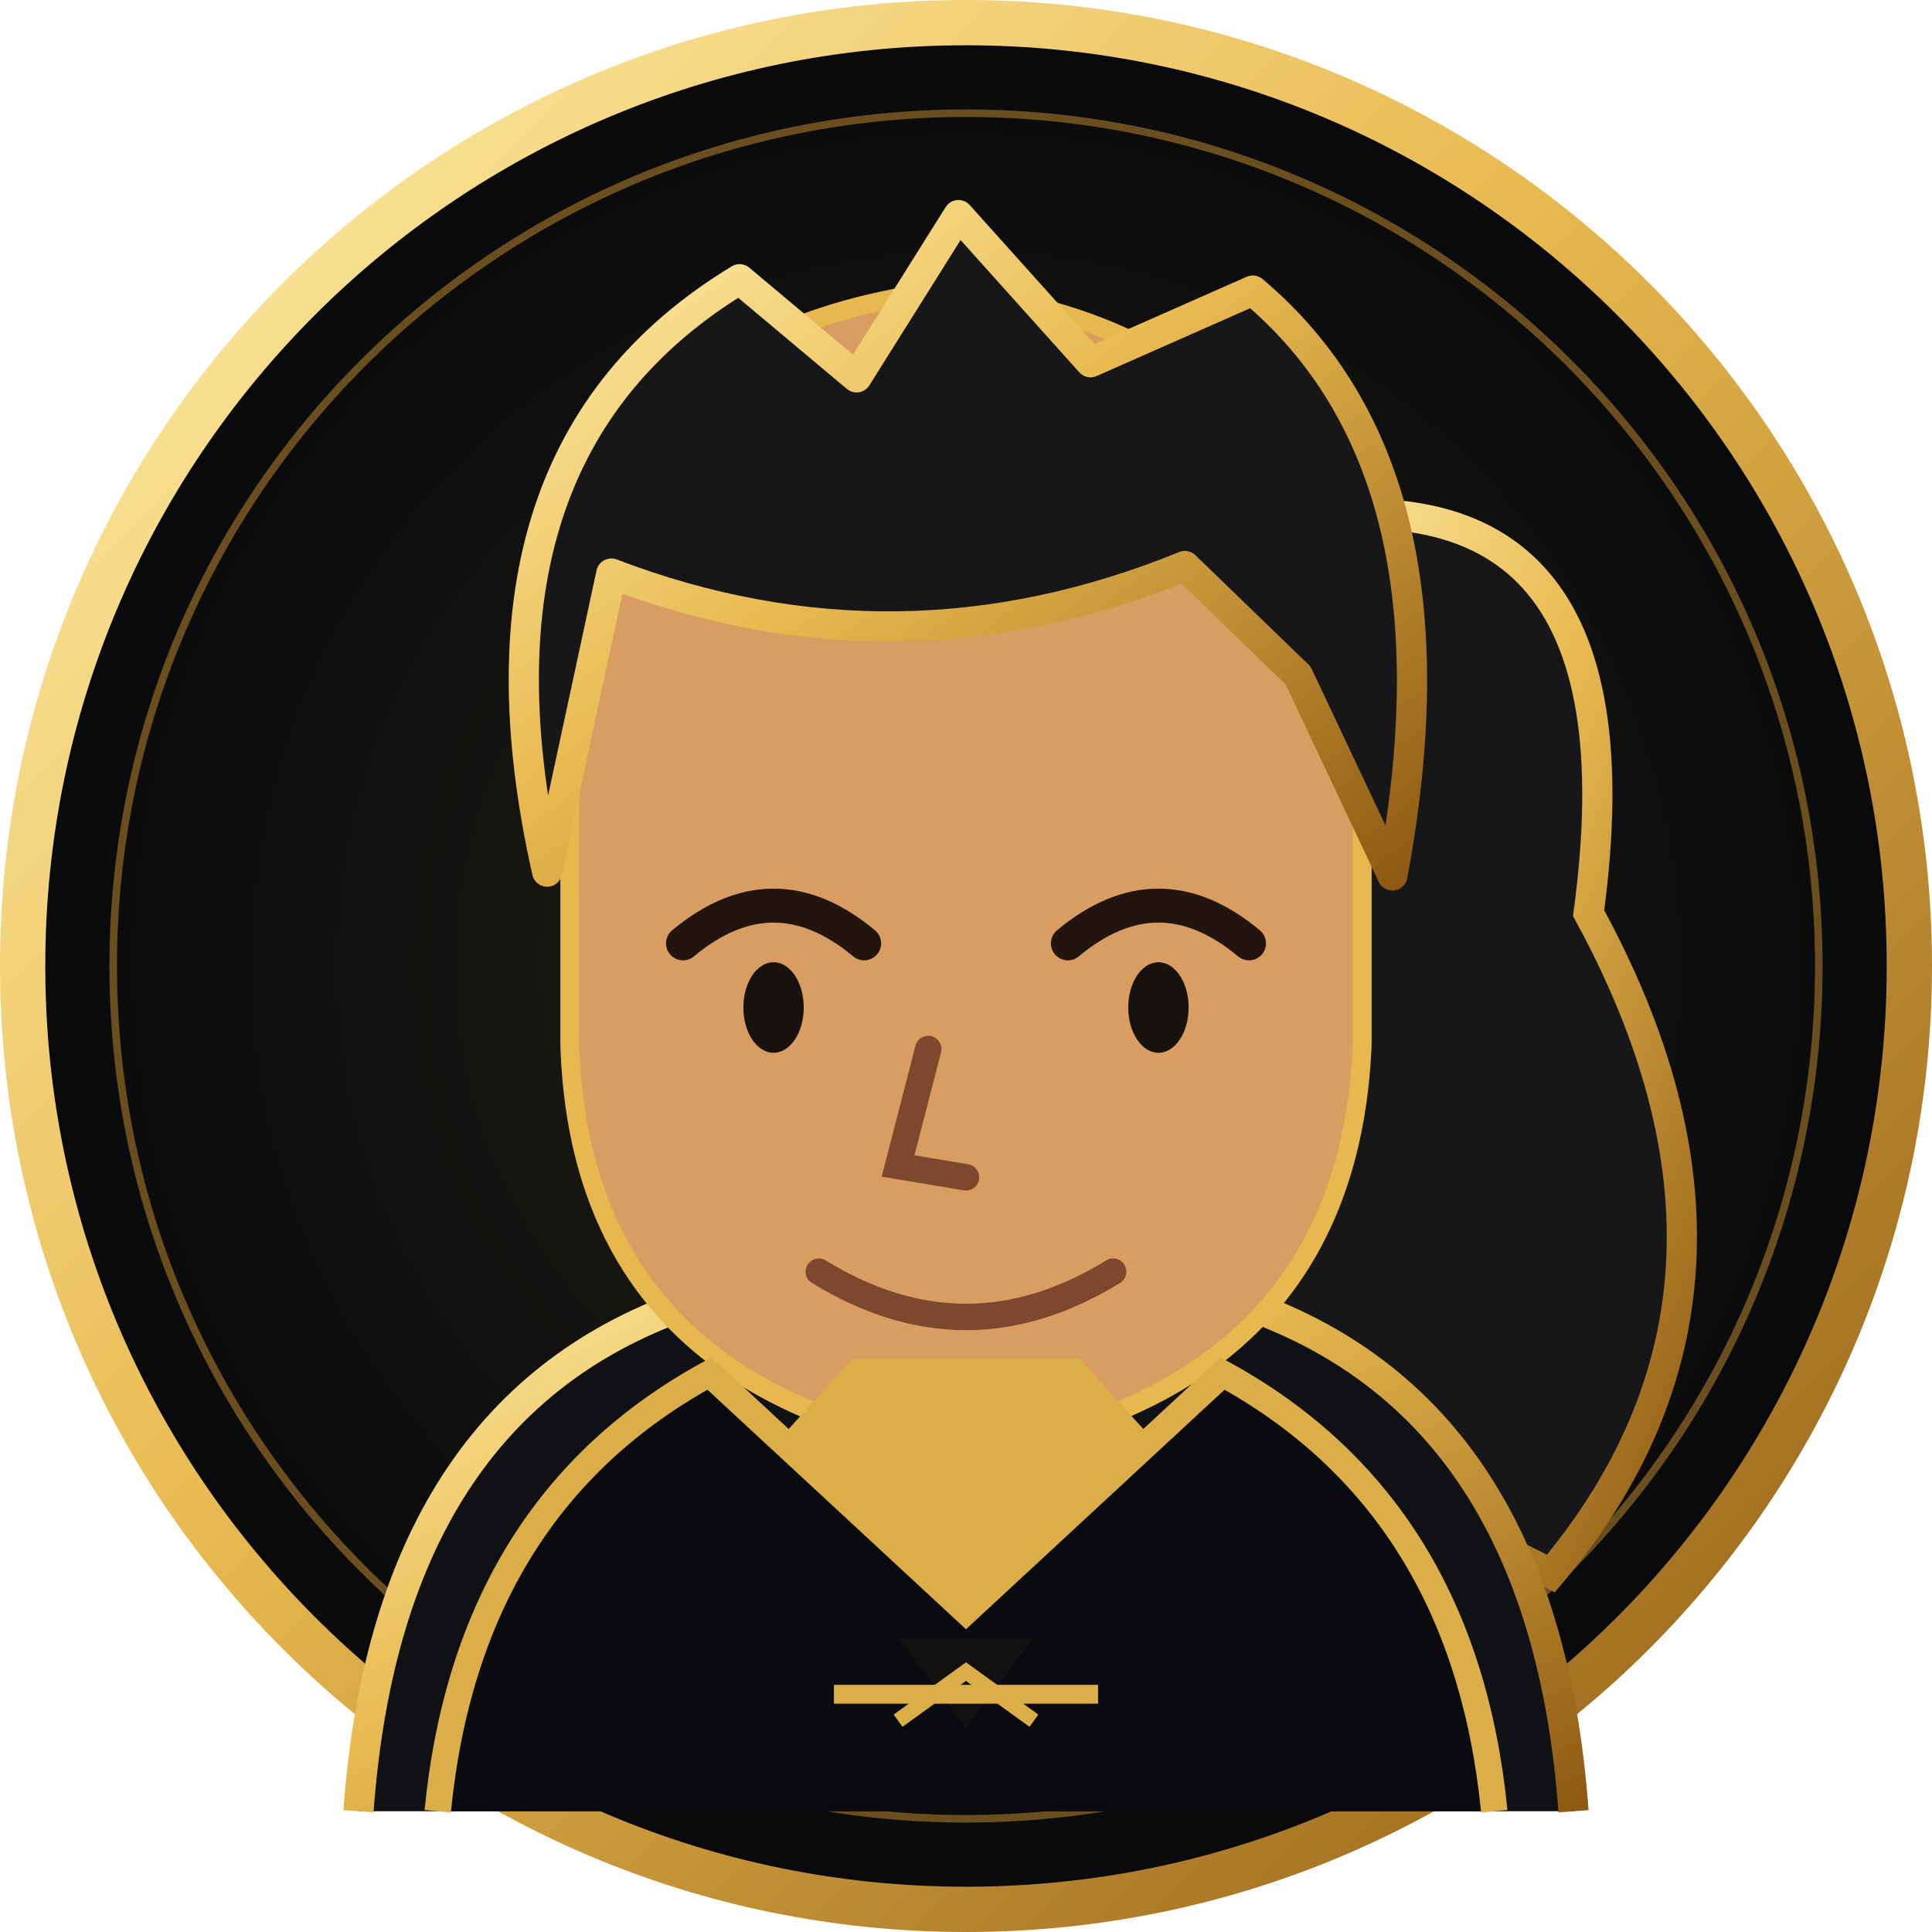
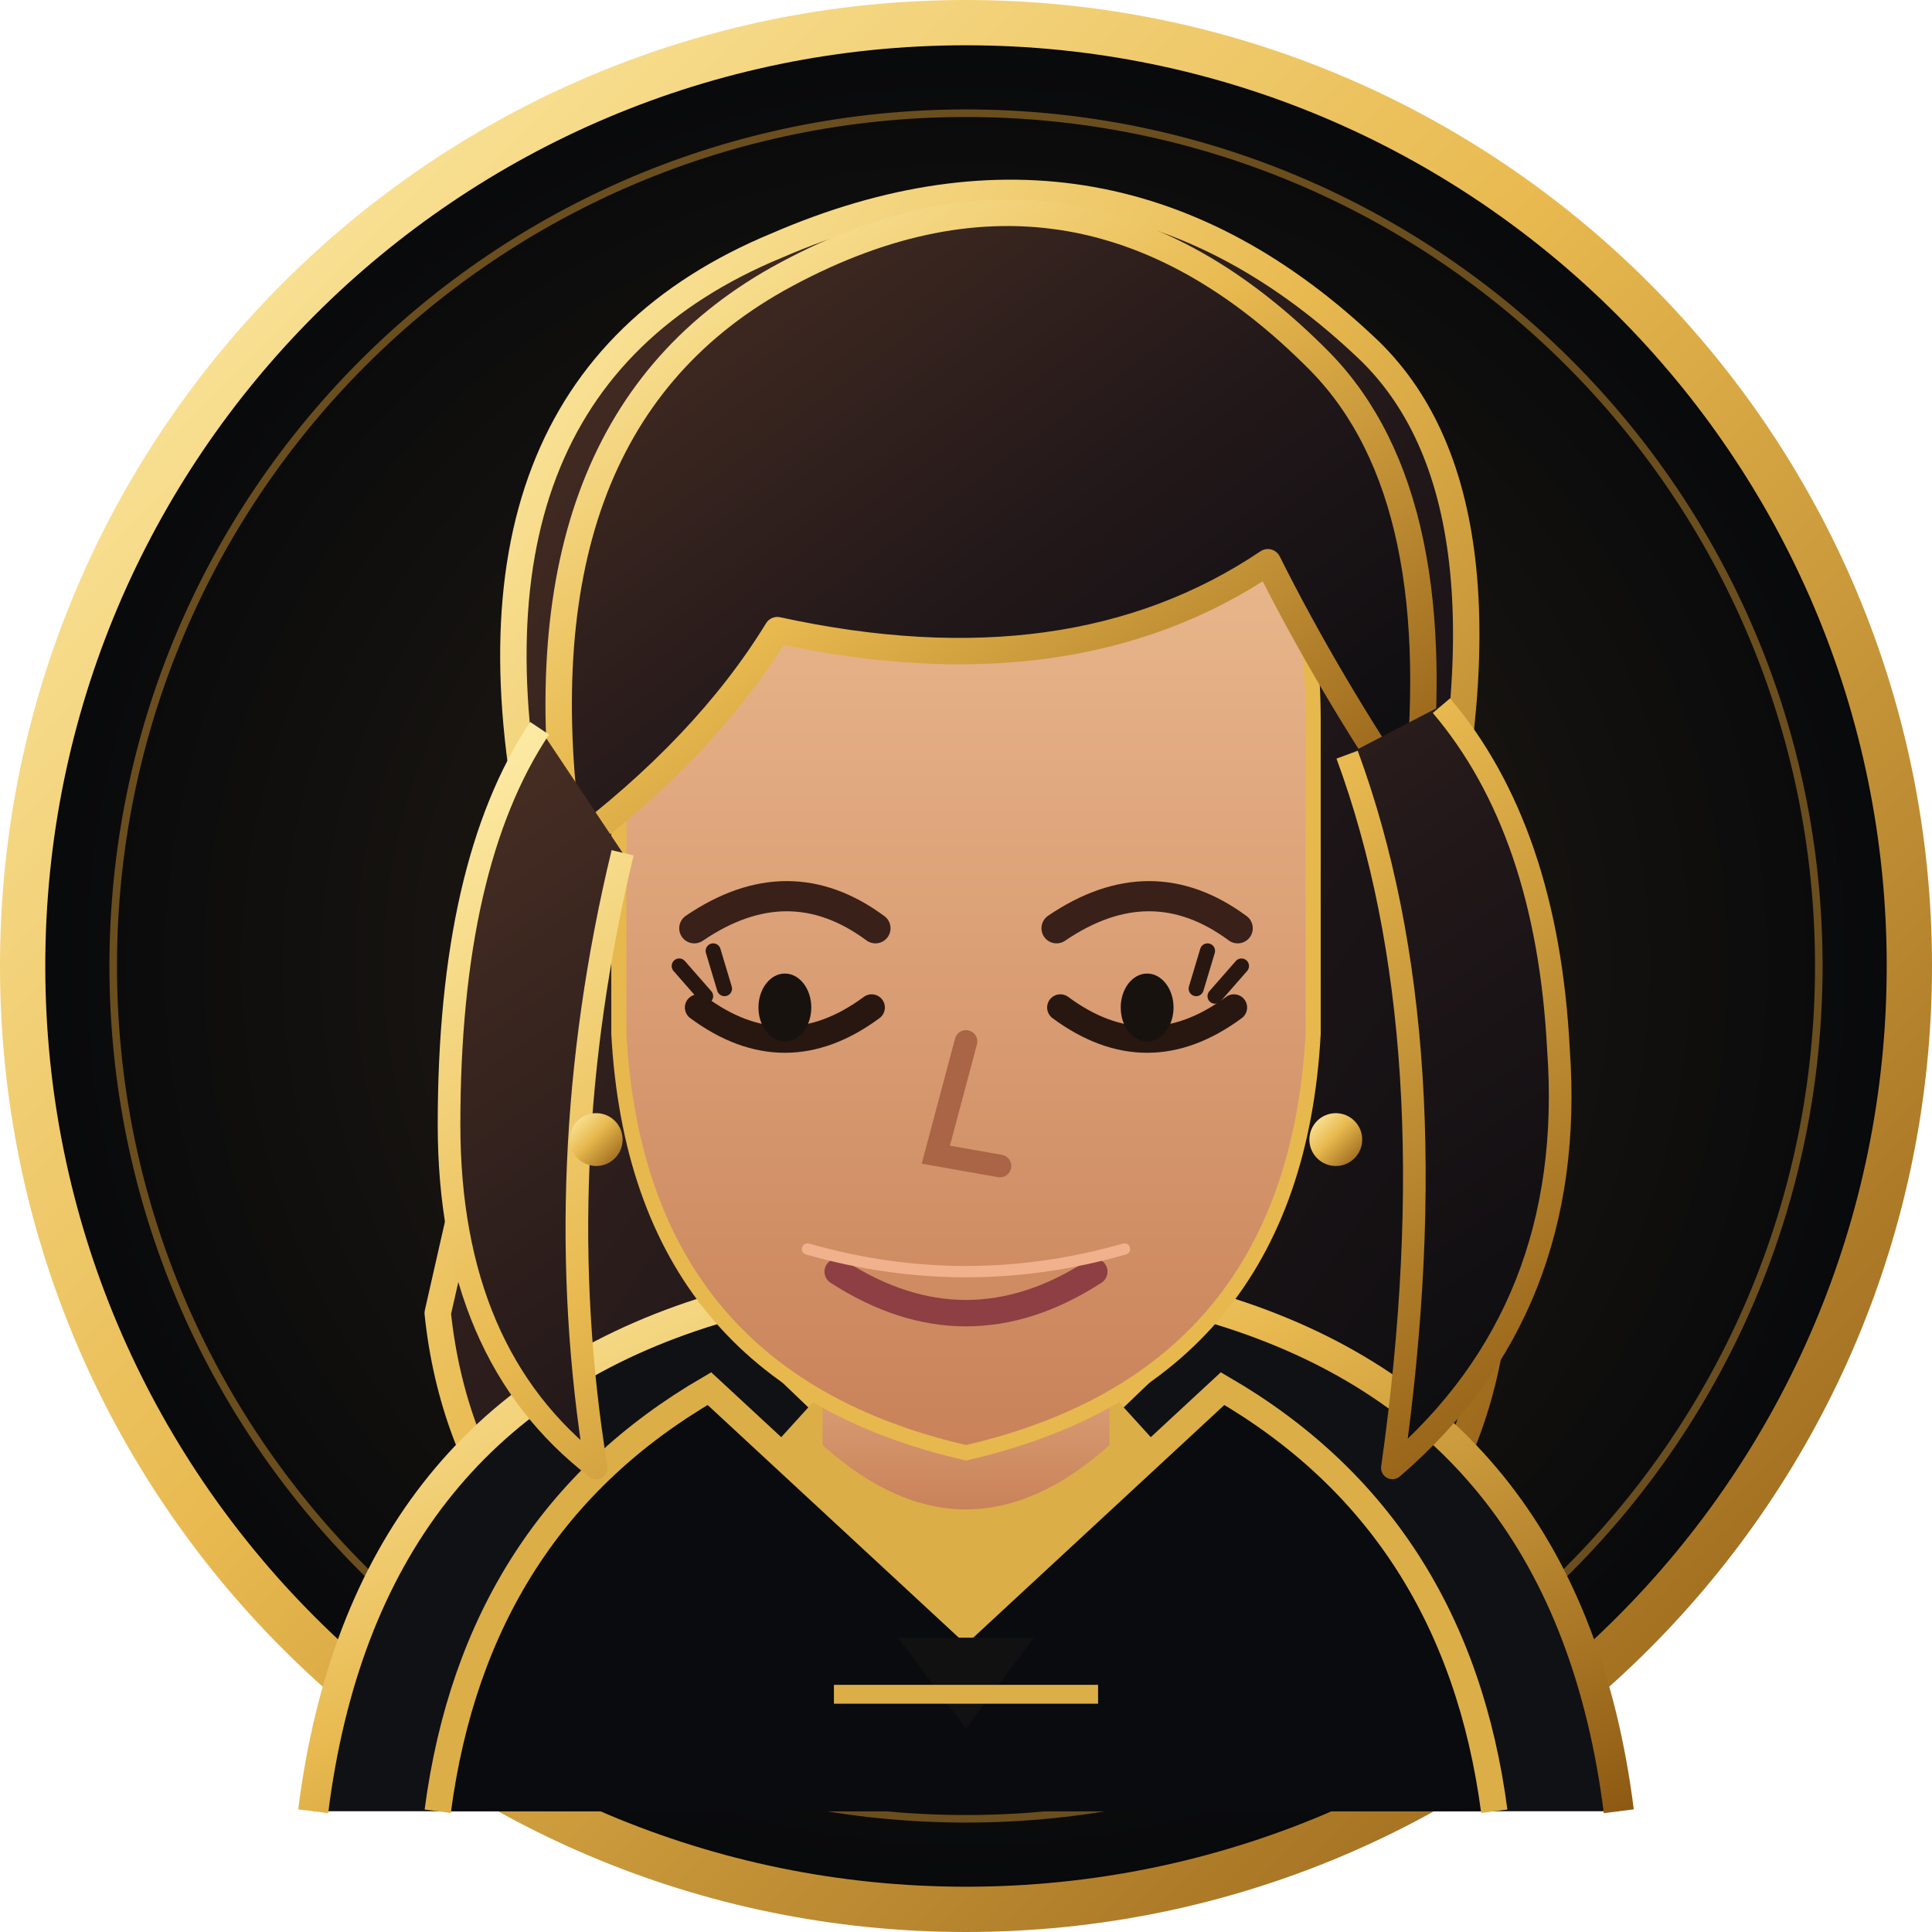
- <svg xmlns="http://www.w3.org/2000/svg" viewBox="0 0 512 512">
+ <svg xmlns="http://www.w3.org/2000/svg" viewBox="0 0 512 512" role="img" aria-label="PUNIX female member avatar">
  <defs>
    <radialGradient id="bg">
-       <stop stop-color="#242018" />
+       <stop stop-color="#292116" />
      <stop offset="1" stop-color="#08090b" />
    </radialGradient>
    <linearGradient id="gold" x2="1" y2="1">
      <stop stop-color="#fff0ae" />
      <stop offset=".45" stop-color="#e8b94f" />
      <stop offset="1" stop-color="#8e5a13" />
    </linearGradient>
+     <linearGradient id="hair" x2="1" y2="1">
+       <stop stop-color="#4b3024" />
+       <stop offset=".55" stop-color="#211719" />
+       <stop offset="1" stop-color="#090b0e" />
+     </linearGradient>
+     <linearGradient id="skin" x2="0" y2="1">
+       <stop stop-color="#f1c49a" />
+       <stop offset="1" stop-color="#c98259" />
+     </linearGradient>
  </defs>
  <circle cx="256" cy="256" r="250" fill="url(#bg)" stroke="url(#gold)" stroke-width="12" />
  <circle cx="256" cy="256" r="226" fill="none" stroke="#b9852e" stroke-opacity=".55" stroke-width="2" />
-   <path d="M330 140q108-24 91 102 54 99-10 175l-80-40 18-180z" fill="#171719" stroke="url(#gold)" stroke-width="8" />
-   <path d="M95 480q8-110 92-136l69-22 69 22q84 26 92 136" fill="#101114" stroke="url(#gold)" stroke-width="8" />
+   <path d="M143 229q-29-126 63-164 88-38 157 28 42 41 15 150l18 105q-7 67-75 104l-65-28-65 28q-68-37-75-104z" fill="url(#hair)" stroke="url(#gold)" stroke-width="7" stroke-linejoin="round" />
+   <path d="M83 480q13-103 103-132l70-22 70 22q90 29 103 132" fill="#101114" stroke="url(#gold)" stroke-width="8" />
  <path d="M185 345l71 68 71-68-22-29h-98z" fill="#e6b84e" />
-   <path d="M151 208q-12-117 99-131 111 12 111 131v69q-4 92-105 108-102-16-105-108z" fill="#d99d62" stroke="#e7b84e" stroke-width="5" />
-   <path d="M145 231q-25-111 51-157l31 26 27-43 35 39 43-19q57 48 37 155l-25-53-30-29q-76 31-152 2z" fill="#171719" stroke="url(#gold)" stroke-width="8" stroke-linejoin="round" />
-   <path d="M181 250q24-20 48 0m54 0q24-20 48 0" fill="none" stroke="#21150d" stroke-width="9" stroke-linecap="round" />
-   <ellipse cx="205" cy="267" rx="8" ry="12" fill="#17120d" />
-   <ellipse cx="307" cy="267" rx="8" ry="12" fill="#17120d" />
-   <path d="M246 278l-8 31 18 3m-39 25q39 24 78 0" fill="none" stroke="#7d482d" stroke-width="7" stroke-linecap="round" />
-   <path d="M116 480q8-81 72-116l68 63 68-63q64 35 72 116" fill="#090b0e" stroke="#dcae48" stroke-width="7" />
+   <path d="M116 480q10-76 72-112l68 63 68-63q62 36 72 112" fill="#090b0e" stroke="#dcae48" stroke-width="7" />
  <path d="M206 382l50 46 50-46-20-22h-60z" fill="#dcae48" />
  <path d="M238 434h36l-18 24z" fill="#111" />
  <path d="M221 449h70" stroke="#dcae48" stroke-width="5" />
-   <path d="M238 456l18-13 18 13" fill="none" stroke="#dcae48" stroke-width="4" />
+   <path d="M218 326h76v57q-38 34-76 0z" fill="url(#skin)" />
+   <path d="M164 191q0-94 92-105 92 11 92 105v83q-5 91-92 111-87-20-92-111z" fill="url(#skin)" stroke="#e7b84e" stroke-width="4" />
+   <path d="M151 225q-16-111 55-151 79-44 144 22 35 36 25 119-23-34-39-66-52 35-130 18-19 31-55 58z" fill="url(#hair)" stroke="url(#gold)" stroke-width="7" stroke-linejoin="round" />
+   <path d="M165 226q-20 83-7 163-39-30-39-91 0-69 24-105m214 7q28 76 12 189 49-42 44-111-3-58-31-91" fill="url(#hair)" stroke="url(#gold)" stroke-width="6" stroke-linejoin="round" />
+   <path d="M184 246q25-17 48 0m48 0q25-17 48 0" fill="none" stroke="#392018" stroke-width="8" stroke-linecap="round" />
+   <path d="M185 267q23 17 46 0m50 0q23 17 46 0" fill="none" stroke="#281710" stroke-width="7" stroke-linecap="round" />
+   <path d="M187 264l-7-8m12 6-3-10m133 12 7-8m-12 6 3-10" fill="none" stroke="#281710" stroke-width="4" stroke-linecap="round" />
+   <ellipse cx="208" cy="267" rx="7" ry="9" fill="#17120d" />
+   <ellipse cx="304" cy="267" rx="7" ry="9" fill="#17120d" />
+   <path d="M256 276l-8 30 17 3" fill="none" stroke="#a96545" stroke-width="6" stroke-linecap="round" />
+   <path d="M222 337q34 22 68 0" fill="none" stroke="#8d3f43" stroke-width="7" stroke-linecap="round" />
+   <path d="M214 331q42 12 84 0" fill="none" stroke="#f0b18c" stroke-width="3" stroke-linecap="round" />
+   <circle cx="158" cy="302" r="7" fill="url(#gold)" />
+   <circle cx="354" cy="302" r="7" fill="url(#gold)" />
</svg>
